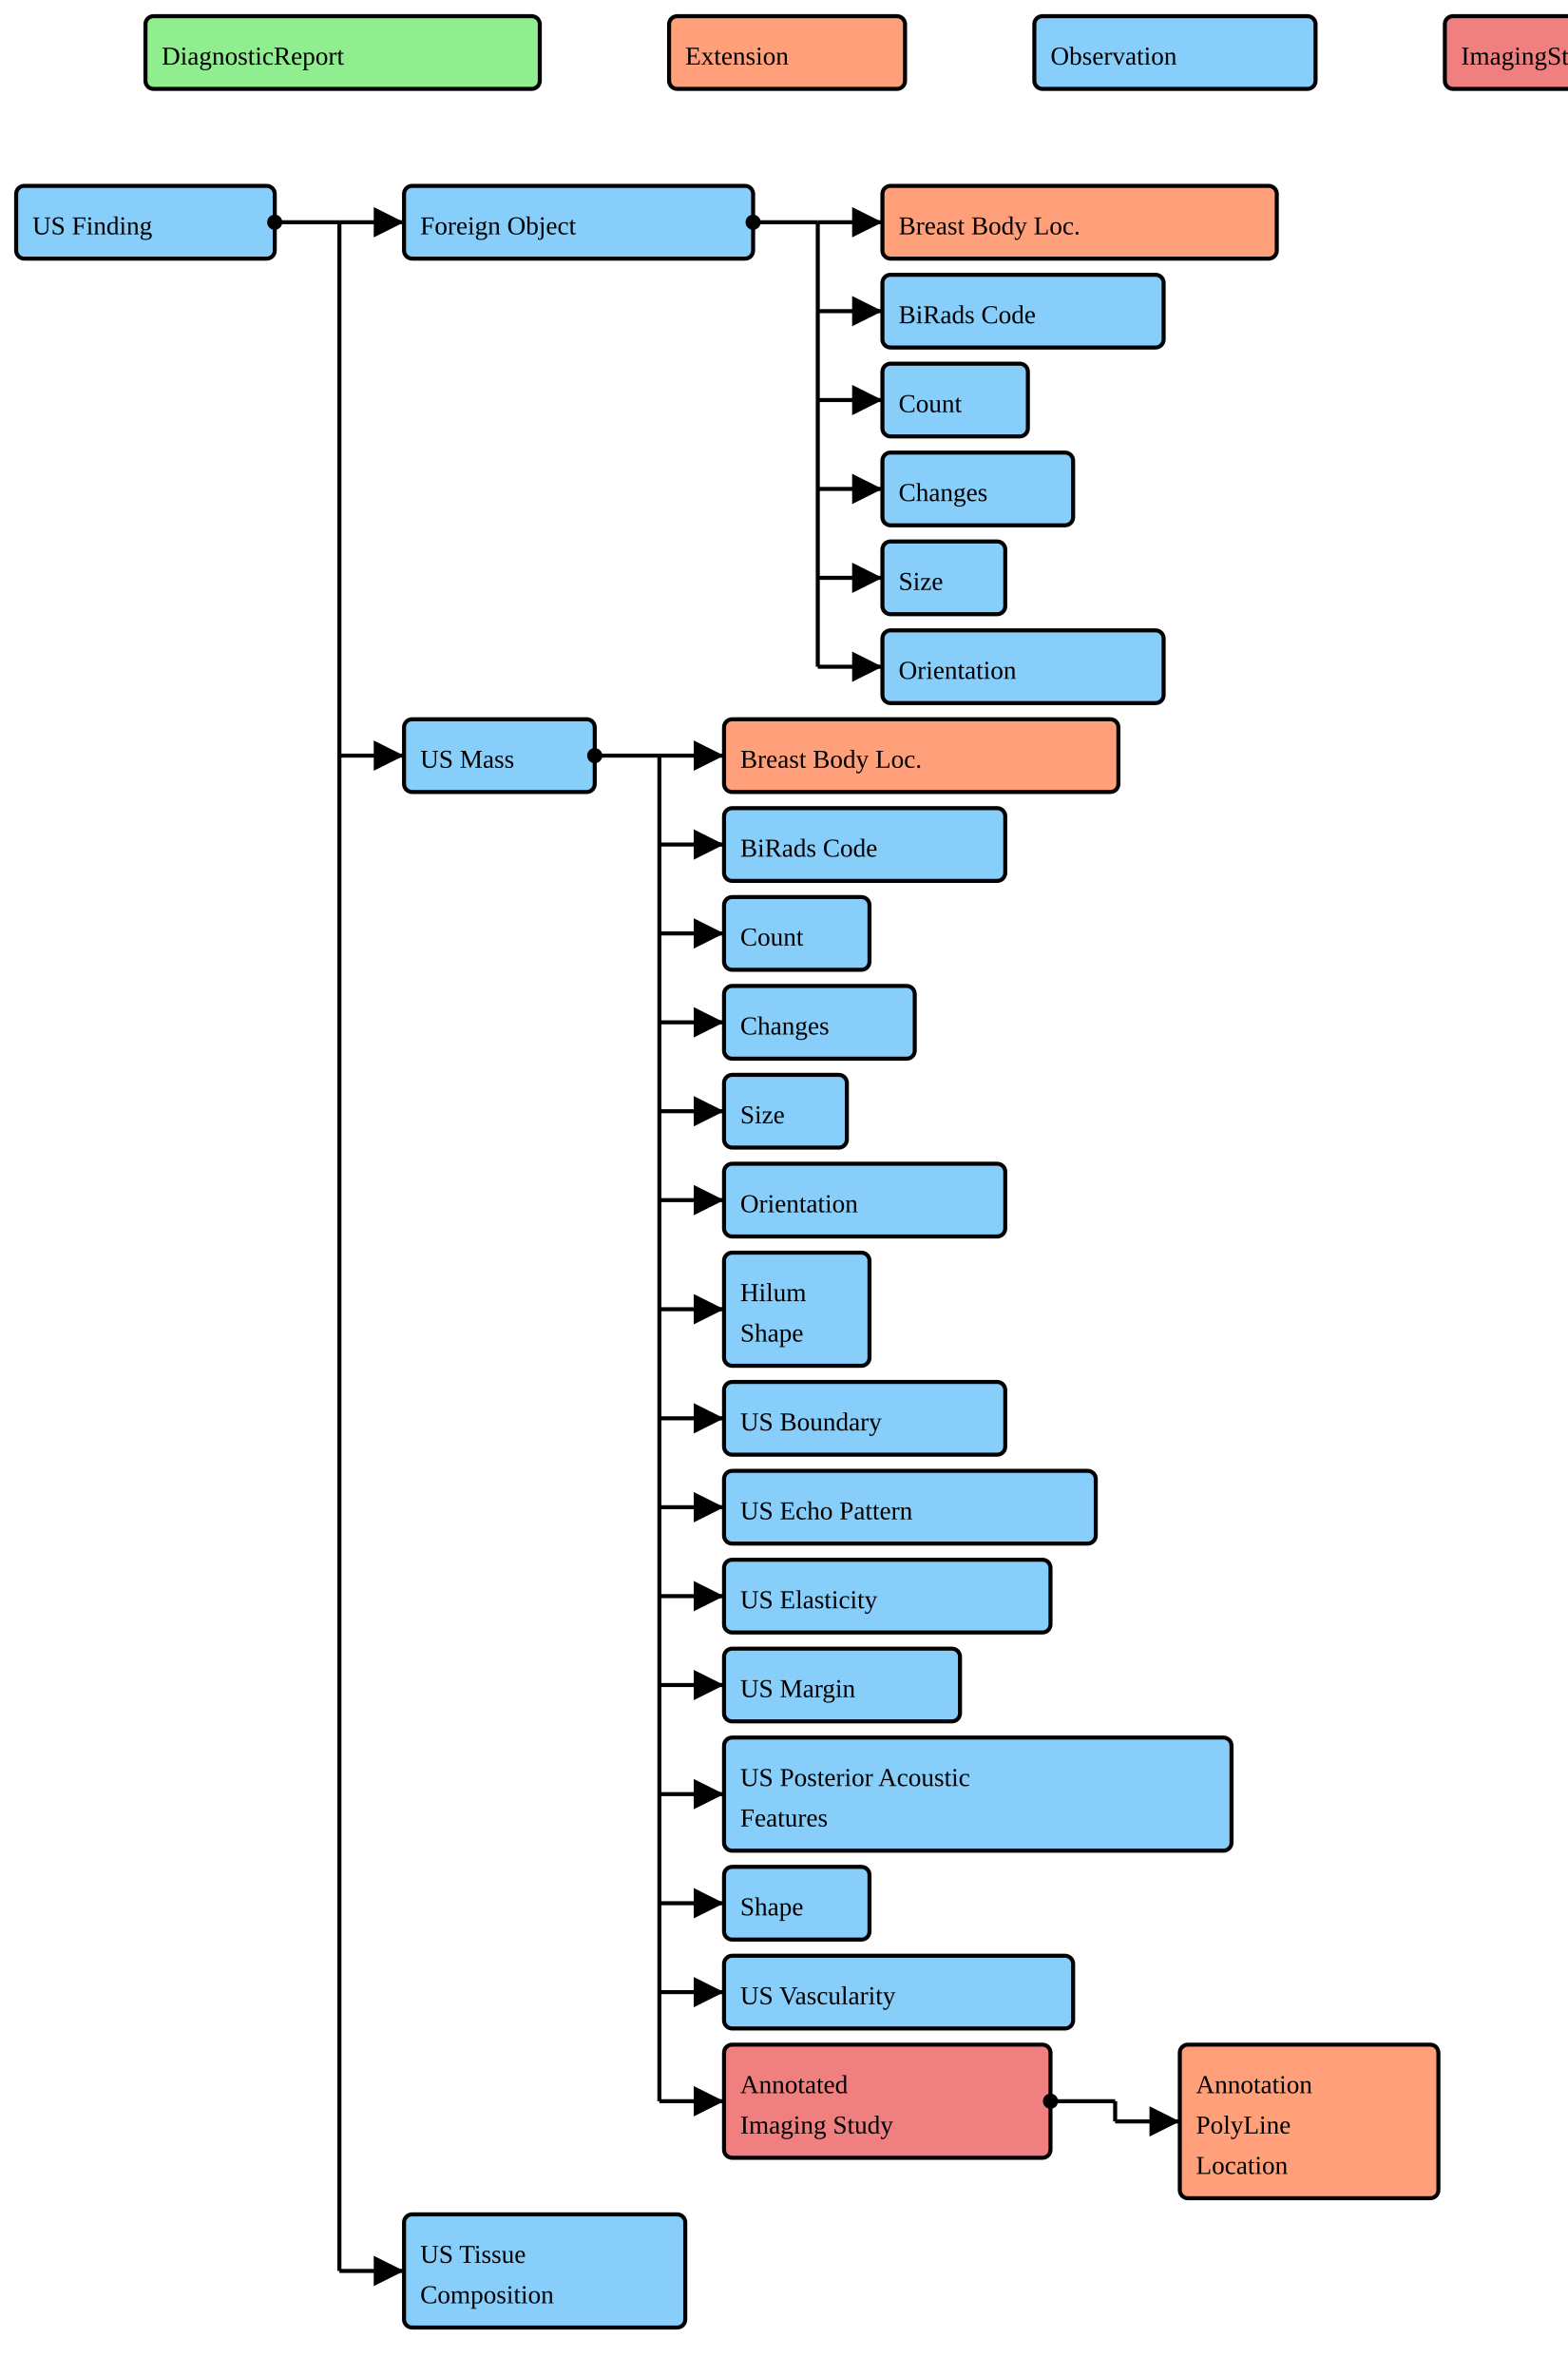
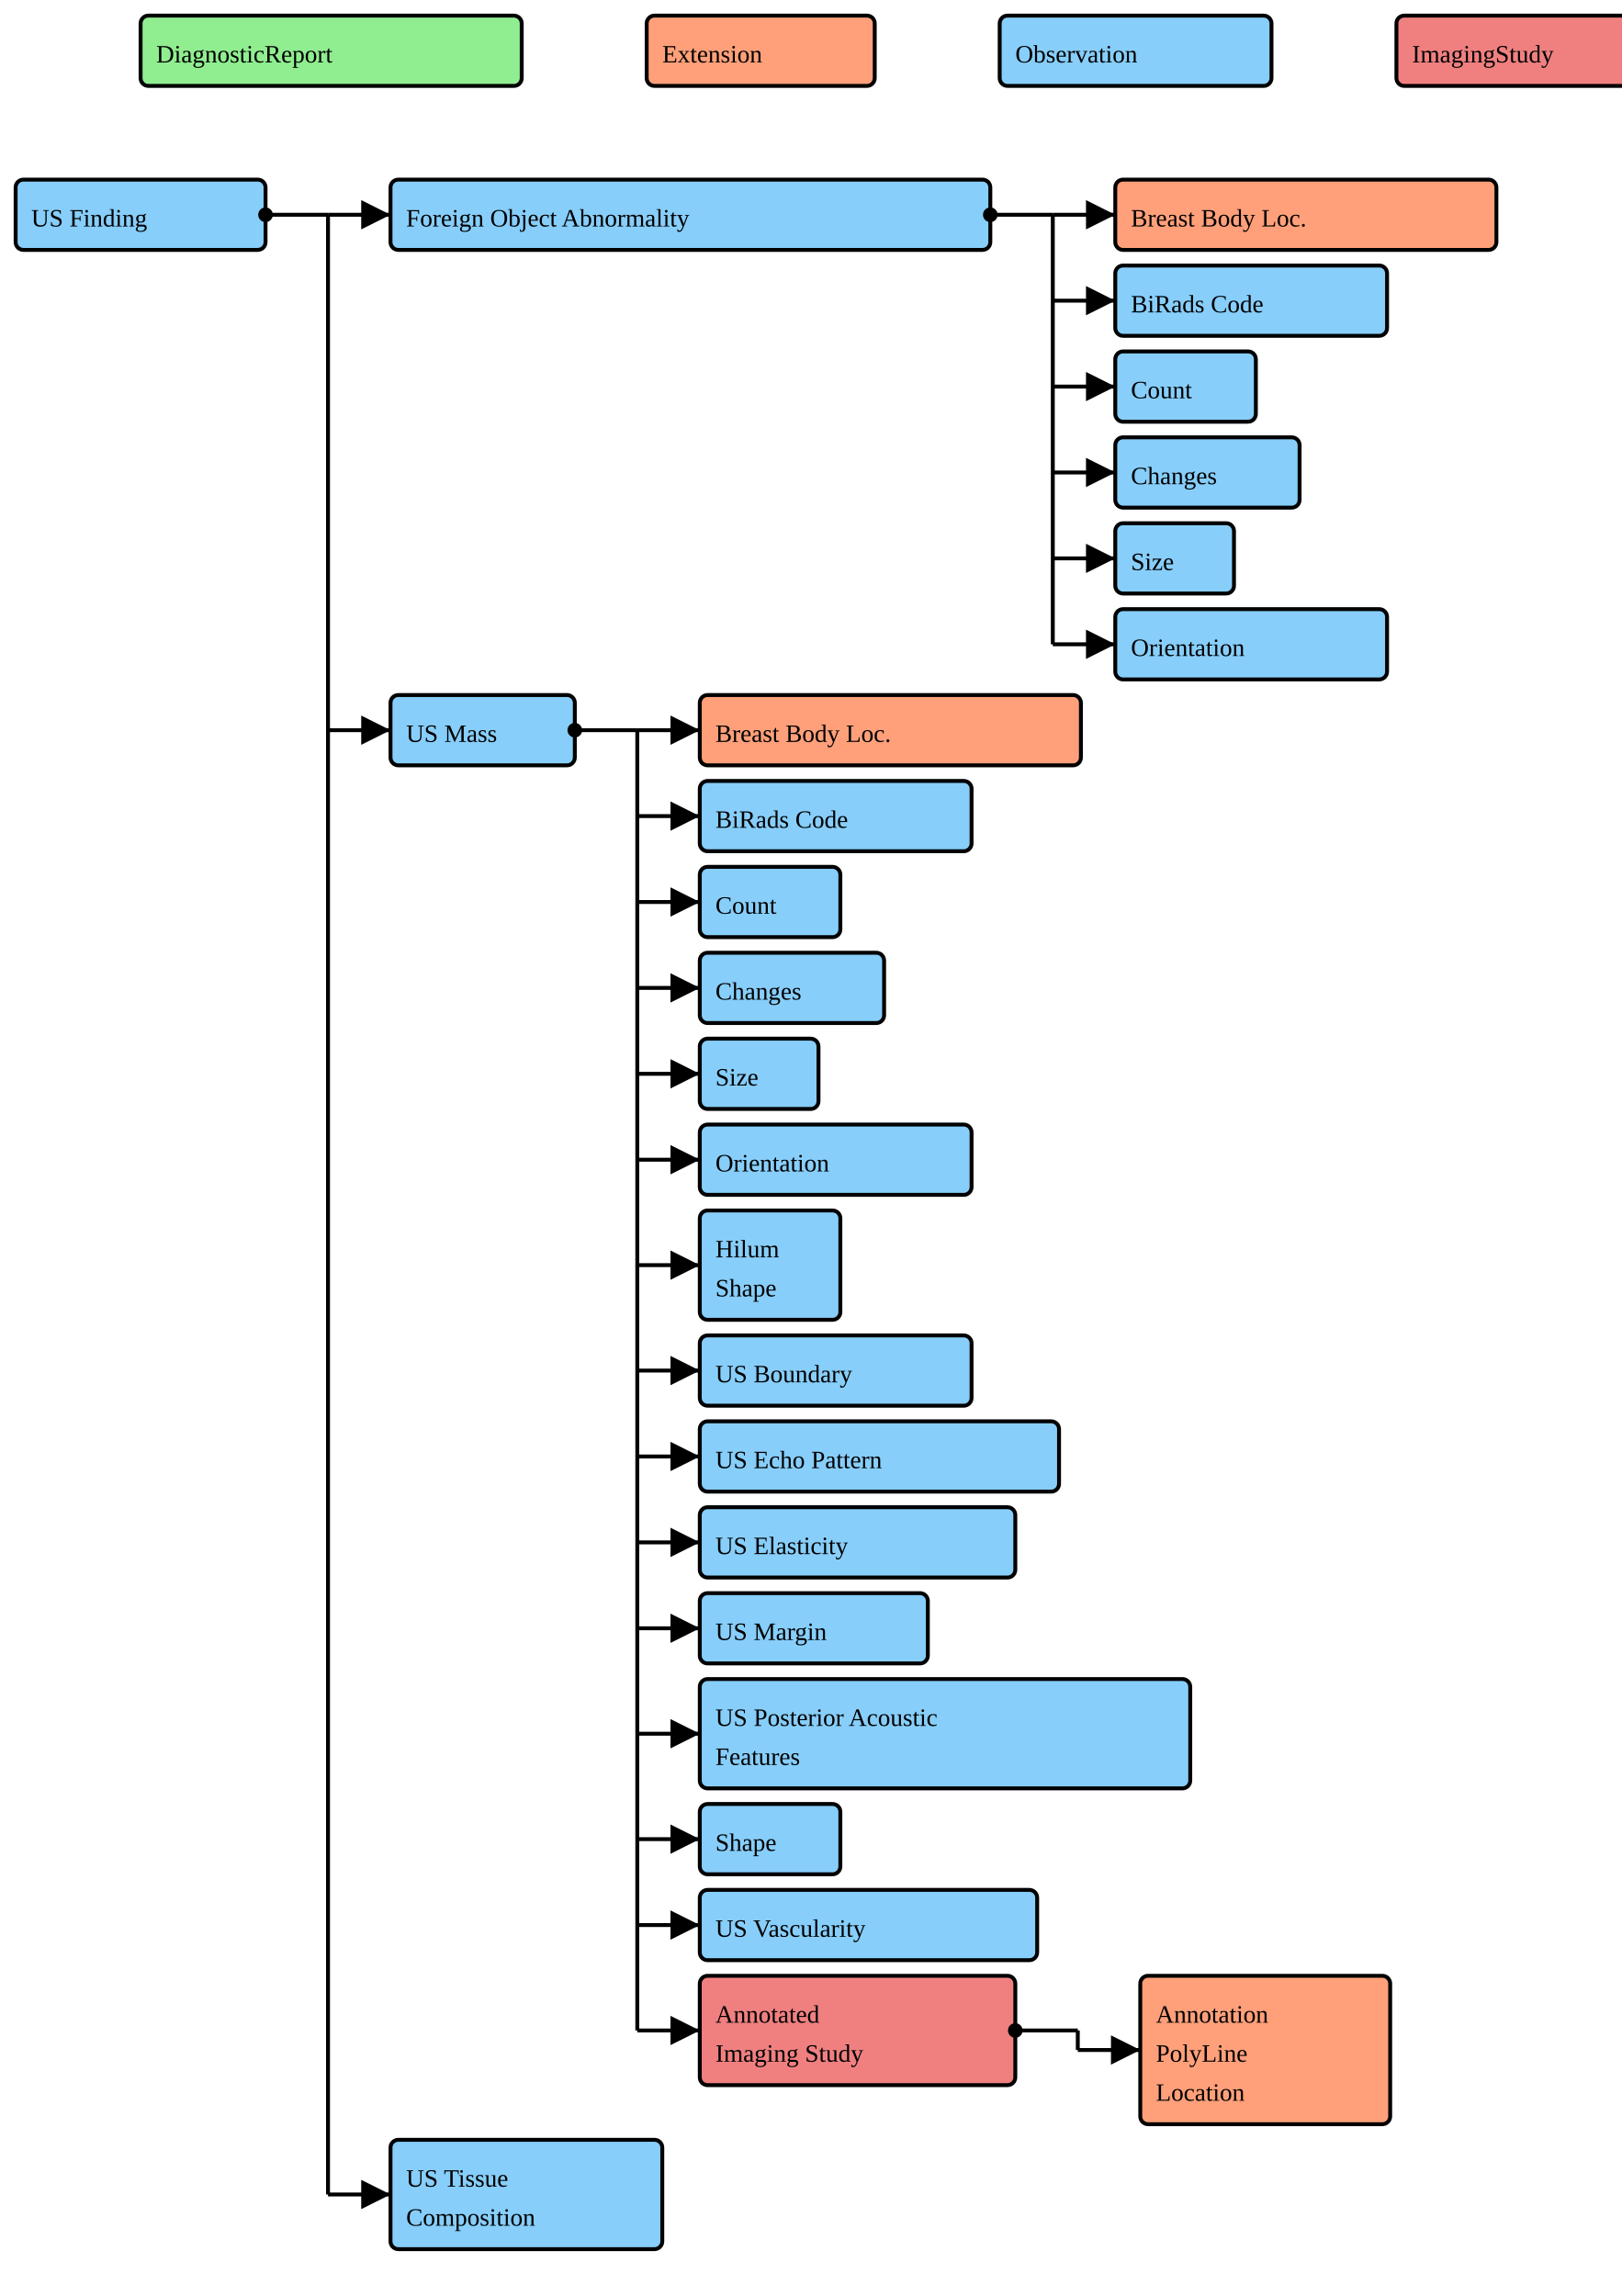
- <svg xmlns="http://www.w3.org/2000/svg" version="1.1" width="727.5" height="1102.5">
+ <svg xmlns="http://www.w3.org/2000/svg" version="1.1" width="778.5" height="1102.5">
  <defs>
    <marker id="arrowStart" markerWidth="3.75" markerHeight="3.75" markerUnits="px" refX="1.875" refY="1.875">
      <circle fill="Black" stroke-width="0" cx="1.875" cy="1.875" r="1.875" />
    </marker>
    <marker id="arrowEnd" markerWidth="7.5" markerHeight="7.5" markerUnits="px" refX="7.5" refY="3.75">
      <polygon fill="Black" stroke-width="0" points="0 0 7.5 3.75 0 7.5" />
    </marker>
  </defs>
  <g />
  <g>
    <g>
      <rect fill="LightGreen" stroke="Black" stroke-width="1.875" x="67.5" y="7.5" width="183" height="33.75" rx="3.75" ry="3.75" />
      <text x="75" y="30">DiagnosticReport</text>
    </g>
  </g>
  <g>
    <g>
      <rect fill="LightSalmon" stroke="Black" stroke-width="1.875" x="310.5" y="7.5" width="109.5" height="33.75" rx="3.75" ry="3.75" />
      <text x="318" y="30">Extension</text>
    </g>
  </g>
  <g>
    <g>
      <rect fill="LightSkyBlue" stroke="Black" stroke-width="1.875" x="480" y="7.5" width="130.5" height="33.75" rx="3.75" ry="3.75" />
      <text x="487.5" y="30">Observation</text>
    </g>
  </g>
  <g>
    <g>
      <rect fill="LightCoral" stroke="Black" stroke-width="1.875" x="670.5" y="7.5" width="141" height="33.75" rx="3.75" ry="3.75" />
      <text x="678" y="30">ImagingStudy</text>
    </g>
  </g>
  <g>
    <g>
      <rect fill="LightSkyBlue" stroke="Black" stroke-width="1.875" x="7.5" y="86.25" width="120" height="33.75" rx="3.75" ry="3.75" />
      <a href="./StructureDefinition-BreastRadUltraSoundFinding.html" target="_blank">
        <text x="15" y="108.75">US Finding</text>
      </a>
    </g>
    <line stroke="Black" stroke-width="1.875" marker-end="url(#arrowEnd)" x1="157.5" y1="103.125" x2="187.5" y2="103.125" />
    <line stroke="Black" stroke-width="1.875" marker-end="url(#arrowEnd)" x1="157.5" y1="350.625" x2="187.5" y2="350.625" />
    <line stroke="Black" stroke-width="1.875" marker-end="url(#arrowEnd)" x1="157.5" y1="1053.75" x2="187.5" y2="1053.75" />
    <line stroke="Black" stroke-width="1.875" marker-start="url(#arrowStart)" x1="127.5" y1="103.125" x2="157.5" y2="103.125" />
    <line stroke="Black" stroke-width="1.875" x1="157.5" y1="103.125" x2="157.5" y2="1053.75" />
  </g>
  <g>
    <g>
-       <rect fill="LightSkyBlue" stroke="Black" stroke-width="1.875" x="187.5" y="86.25" width="162" height="33.75" rx="3.75" ry="3.75" />
-       <a href="./StructureDefinition-CommonForeignObject.html" target="_blank">
-         <text x="195" y="108.75">Foreign Object</text>
-       </a>
-     </g>
-     <line stroke="Black" stroke-width="1.875" marker-end="url(#arrowEnd)" x1="379.5" y1="103.125" x2="409.5" y2="103.125" />
-     <line stroke="Black" stroke-width="1.875" marker-end="url(#arrowEnd)" x1="379.5" y1="144.375" x2="409.5" y2="144.375" />
-     <line stroke="Black" stroke-width="1.875" marker-end="url(#arrowEnd)" x1="379.5" y1="185.625" x2="409.5" y2="185.625" />
-     <line stroke="Black" stroke-width="1.875" marker-end="url(#arrowEnd)" x1="379.5" y1="226.875" x2="409.5" y2="226.875" />
-     <line stroke="Black" stroke-width="1.875" marker-end="url(#arrowEnd)" x1="379.5" y1="268.125" x2="409.5" y2="268.125" />
-     <line stroke="Black" stroke-width="1.875" marker-end="url(#arrowEnd)" x1="379.5" y1="309.375" x2="409.5" y2="309.375" />
-     <line stroke="Black" stroke-width="1.875" marker-start="url(#arrowStart)" x1="349.5" y1="103.125" x2="379.5" y2="103.125" />
-     <line stroke="Black" stroke-width="1.875" x1="379.5" y1="103.125" x2="379.5" y2="309.375" />
-   </g>
-   <g>
-     <g>
-       <rect fill="LightSalmon" stroke="Black" stroke-width="1.875" x="409.5" y="86.25" width="183" height="33.75" rx="3.75" ry="3.75" />
+       <rect fill="LightSkyBlue" stroke="Black" stroke-width="1.875" x="187.5" y="86.25" width="288" height="33.75" rx="3.75" ry="3.75" />
+       <a href="./StructureDefinition-CommonAbnormalityForeignObject.html" target="_blank">
+         <text x="195" y="108.75">Foreign Object Abnormality</text>
+       </a>
+     </g>
+     <line stroke="Black" stroke-width="1.875" marker-end="url(#arrowEnd)" x1="505.5" y1="103.125" x2="535.5" y2="103.125" />
+     <line stroke="Black" stroke-width="1.875" marker-end="url(#arrowEnd)" x1="505.5" y1="144.375" x2="535.5" y2="144.375" />
+     <line stroke="Black" stroke-width="1.875" marker-end="url(#arrowEnd)" x1="505.5" y1="185.625" x2="535.5" y2="185.625" />
+     <line stroke="Black" stroke-width="1.875" marker-end="url(#arrowEnd)" x1="505.5" y1="226.875" x2="535.5" y2="226.875" />
+     <line stroke="Black" stroke-width="1.875" marker-end="url(#arrowEnd)" x1="505.5" y1="268.125" x2="535.5" y2="268.125" />
+     <line stroke="Black" stroke-width="1.875" marker-end="url(#arrowEnd)" x1="505.5" y1="309.375" x2="535.5" y2="309.375" />
+     <line stroke="Black" stroke-width="1.875" marker-start="url(#arrowStart)" x1="475.5" y1="103.125" x2="505.5" y2="103.125" />
+     <line stroke="Black" stroke-width="1.875" x1="505.5" y1="103.125" x2="505.5" y2="309.375" />
+   </g>
+   <g>
+     <g>
+       <rect fill="LightSalmon" stroke="Black" stroke-width="1.875" x="535.5" y="86.25" width="183" height="33.75" rx="3.75" ry="3.75" />
      <a href="./StructureDefinition-BreastBodyLocationExtension.html" target="_blank">
-         <text x="417" y="108.75">Breast Body Loc.</text>
-       </a>
-     </g>
-     <g>
-       <rect fill="LightSkyBlue" stroke="Black" stroke-width="1.875" x="409.5" y="127.5" width="130.5" height="33.75" rx="3.75" ry="3.75" />
+         <text x="543" y="108.75">Breast Body Loc.</text>
+       </a>
+     </g>
+     <g>
+       <rect fill="LightSkyBlue" stroke="Black" stroke-width="1.875" x="535.5" y="127.5" width="130.5" height="33.75" rx="3.75" ry="3.75" />
      <a href="./StructureDefinition-BiRadsAssessmentCategory.html" target="_blank">
-         <text x="417" y="150">BiRads Code</text>
-       </a>
-     </g>
-     <g>
-       <rect fill="LightSkyBlue" stroke="Black" stroke-width="1.875" x="409.5" y="168.75" width="67.5" height="33.75" rx="3.75" ry="3.75" />
+         <text x="543" y="150">BiRads Code</text>
+       </a>
+     </g>
+     <g>
+       <rect fill="LightSkyBlue" stroke="Black" stroke-width="1.875" x="535.5" y="168.75" width="67.5" height="33.75" rx="3.75" ry="3.75" />
      <a href="./StructureDefinition-CommonCount.html" target="_blank">
-         <text x="417" y="191.25">Count</text>
-       </a>
-     </g>
-     <g>
-       <rect fill="LightSkyBlue" stroke="Black" stroke-width="1.875" x="409.5" y="210" width="88.5" height="33.75" rx="3.75" ry="3.75" />
+         <text x="543" y="191.25">Count</text>
+       </a>
+     </g>
+     <g>
+       <rect fill="LightSkyBlue" stroke="Black" stroke-width="1.875" x="535.5" y="210" width="88.5" height="33.75" rx="3.75" ry="3.75" />
      <a href="./StructureDefinition-CommonObservedChanges.html" target="_blank">
-         <text x="417" y="232.5">Changes</text>
-       </a>
-     </g>
-     <g>
-       <rect fill="LightSkyBlue" stroke="Black" stroke-width="1.875" x="409.5" y="251.25" width="57" height="33.75" rx="3.75" ry="3.75" />
+         <text x="543" y="232.5">Changes</text>
+       </a>
+     </g>
+     <g>
+       <rect fill="LightSkyBlue" stroke="Black" stroke-width="1.875" x="535.5" y="251.25" width="57" height="33.75" rx="3.75" ry="3.75" />
      <a href="./StructureDefinition-CommonSize.html" target="_blank">
-         <text x="417" y="273.75">Size</text>
-       </a>
-     </g>
-     <g>
-       <rect fill="LightSkyBlue" stroke="Black" stroke-width="1.875" x="409.5" y="292.5" width="130.5" height="33.75" rx="3.75" ry="3.75" />
+         <text x="543" y="273.75">Size</text>
+       </a>
+     </g>
+     <g>
+       <rect fill="LightSkyBlue" stroke="Black" stroke-width="1.875" x="535.5" y="292.5" width="130.5" height="33.75" rx="3.75" ry="3.75" />
      <a href="./StructureDefinition-CommonOrientation.html" target="_blank">
-         <text x="417" y="315">Orientation</text>
+         <text x="543" y="315">Orientation</text>
      </a>
    </g>
  </g>
  <g>
    <g>
      <rect fill="LightSkyBlue" stroke="Black" stroke-width="1.875" x="187.5" y="333.75" width="88.5" height="33.75" rx="3.75" ry="3.75" />
      <a href="./StructureDefinition-BreastRadUSMass.html" target="_blank">
        <text x="195" y="356.25">US Mass</text>
      </a>
    </g>
    <line stroke="Black" stroke-width="1.875" marker-end="url(#arrowEnd)" x1="306" y1="350.625" x2="336" y2="350.625" />
    <line stroke="Black" stroke-width="1.875" marker-end="url(#arrowEnd)" x1="306" y1="391.875" x2="336" y2="391.875" />
    <line stroke="Black" stroke-width="1.875" marker-end="url(#arrowEnd)" x1="306" y1="433.125" x2="336" y2="433.125" />
    <line stroke="Black" stroke-width="1.875" marker-end="url(#arrowEnd)" x1="306" y1="474.375" x2="336" y2="474.375" />
    <line stroke="Black" stroke-width="1.875" marker-end="url(#arrowEnd)" x1="306" y1="515.625" x2="336" y2="515.625" />
    <line stroke="Black" stroke-width="1.875" marker-end="url(#arrowEnd)" x1="306" y1="556.875" x2="336" y2="556.875" />
    <line stroke="Black" stroke-width="1.875" marker-end="url(#arrowEnd)" x1="306" y1="607.5" x2="336" y2="607.5" />
    <line stroke="Black" stroke-width="1.875" marker-end="url(#arrowEnd)" x1="306" y1="658.125" x2="336" y2="658.125" />
    <line stroke="Black" stroke-width="1.875" marker-end="url(#arrowEnd)" x1="306" y1="699.375" x2="336" y2="699.375" />
    <line stroke="Black" stroke-width="1.875" marker-end="url(#arrowEnd)" x1="306" y1="740.625" x2="336" y2="740.625" />
    <line stroke="Black" stroke-width="1.875" marker-end="url(#arrowEnd)" x1="306" y1="781.875" x2="336" y2="781.875" />
    <line stroke="Black" stroke-width="1.875" marker-end="url(#arrowEnd)" x1="306" y1="832.5" x2="336" y2="832.5" />
    <line stroke="Black" stroke-width="1.875" marker-end="url(#arrowEnd)" x1="306" y1="883.125" x2="336" y2="883.125" />
    <line stroke="Black" stroke-width="1.875" marker-end="url(#arrowEnd)" x1="306" y1="924.375" x2="336" y2="924.375" />
    <line stroke="Black" stroke-width="1.875" marker-end="url(#arrowEnd)" x1="306" y1="975" x2="336" y2="975" />
    <line stroke="Black" stroke-width="1.875" marker-start="url(#arrowStart)" x1="276" y1="350.625" x2="306" y2="350.625" />
    <line stroke="Black" stroke-width="1.875" x1="306" y1="350.625" x2="306" y2="975" />
  </g>
  <g>
    <g>
      <rect fill="LightSalmon" stroke="Black" stroke-width="1.875" x="336" y="333.75" width="183" height="33.75" rx="3.75" ry="3.75" />
      <a href="./StructureDefinition-BreastBodyLocationExtension.html" target="_blank">
        <text x="343.5" y="356.25">Breast Body Loc.</text>
      </a>
    </g>
    <g>
      <rect fill="LightSkyBlue" stroke="Black" stroke-width="1.875" x="336" y="375" width="130.5" height="33.75" rx="3.75" ry="3.75" />
      <a href="./StructureDefinition-BiRadsAssessmentCategory.html" target="_blank">
        <text x="343.5" y="397.5">BiRads Code</text>
      </a>
    </g>
    <g>
      <rect fill="LightSkyBlue" stroke="Black" stroke-width="1.875" x="336" y="416.25" width="67.5" height="33.75" rx="3.75" ry="3.75" />
      <a href="./StructureDefinition-CommonCount.html" target="_blank">
        <text x="343.5" y="438.75">Count</text>
      </a>
    </g>
    <g>
      <rect fill="LightSkyBlue" stroke="Black" stroke-width="1.875" x="336" y="457.5" width="88.5" height="33.75" rx="3.75" ry="3.75" />
      <a href="./StructureDefinition-CommonObservedChanges.html" target="_blank">
        <text x="343.5" y="480">Changes</text>
      </a>
    </g>
    <g>
      <rect fill="LightSkyBlue" stroke="Black" stroke-width="1.875" x="336" y="498.75" width="57" height="33.75" rx="3.75" ry="3.75" />
      <a href="./StructureDefinition-CommonSize.html" target="_blank">
        <text x="343.5" y="521.25">Size</text>
      </a>
    </g>
    <g>
      <rect fill="LightSkyBlue" stroke="Black" stroke-width="1.875" x="336" y="540" width="130.5" height="33.75" rx="3.75" ry="3.75" />
      <a href="./StructureDefinition-CommonOrientation.html" target="_blank">
        <text x="343.5" y="562.5">Orientation</text>
      </a>
    </g>
    <g>
      <rect fill="LightSkyBlue" stroke="Black" stroke-width="1.875" x="336" y="581.25" width="67.5" height="52.5" rx="3.75" ry="3.75" />
      <a href="./StructureDefinition-CommonHilum.html" target="_blank">
        <text x="343.5" y="603.75">Hilum</text>
      </a>
      <a href="./StructureDefinition-CommonHilum.html" target="_blank">
        <text x="343.5" y="622.5">Shape</text>
      </a>
    </g>
    <g>
      <rect fill="LightSkyBlue" stroke="Black" stroke-width="1.875" x="336" y="641.25" width="130.5" height="33.75" rx="3.75" ry="3.75" />
      <a href="./StructureDefinition-BreastRadUSBoundary.html" target="_blank">
        <text x="343.5" y="663.75">US Boundary</text>
      </a>
    </g>
    <g>
      <rect fill="LightSkyBlue" stroke="Black" stroke-width="1.875" x="336" y="682.5" width="172.5" height="33.75" rx="3.75" ry="3.75" />
      <a href="./StructureDefinition-BreastRadUSEchoPattern.html" target="_blank">
        <text x="343.5" y="705">US Echo Pattern</text>
      </a>
    </g>
    <g>
      <rect fill="LightSkyBlue" stroke="Black" stroke-width="1.875" x="336" y="723.75" width="151.5" height="33.75" rx="3.75" ry="3.75" />
      <a href="./StructureDefinition-BreastRadUSElasticity.html" target="_blank">
        <text x="343.5" y="746.25">US Elasticity</text>
      </a>
    </g>
    <g>
      <rect fill="LightSkyBlue" stroke="Black" stroke-width="1.875" x="336" y="765" width="109.5" height="33.75" rx="3.75" ry="3.75" />
      <a href="./StructureDefinition-BreastRadUSMargin.html" target="_blank">
        <text x="343.5" y="787.5">US Margin</text>
      </a>
    </g>
    <g>
      <rect fill="LightSkyBlue" stroke="Black" stroke-width="1.875" x="336" y="806.25" width="235.5" height="52.5" rx="3.75" ry="3.75" />
      <a href="./StructureDefinition-BreastRadUSPosteriorAcousticFeatures.html" target="_blank">
        <text x="343.5" y="828.75">US Posterior Acoustic</text>
      </a>
      <a href="./StructureDefinition-BreastRadUSPosteriorAcousticFeatures.html" target="_blank">
        <text x="343.5" y="847.5">Features</text>
      </a>
    </g>
    <g>
      <rect fill="LightSkyBlue" stroke="Black" stroke-width="1.875" x="336" y="866.25" width="67.5" height="33.75" rx="3.75" ry="3.75" />
      <a href="./StructureDefinition-UltraSoundShape.html" target="_blank">
        <text x="343.5" y="888.75">Shape</text>
      </a>
    </g>
    <g>
      <rect fill="LightSkyBlue" stroke="Black" stroke-width="1.875" x="336" y="907.5" width="162" height="33.75" rx="3.75" ry="3.75" />
      <a href="./StructureDefinition-BreastRadUSVascularity.html" target="_blank">
        <text x="343.5" y="930">US Vascularity</text>
      </a>
    </g>
  </g>
  <g>
    <g>
      <rect fill="LightCoral" stroke="Black" stroke-width="1.875" x="336" y="948.75" width="151.5" height="52.5" rx="3.75" ry="3.75" />
      <a href="./StructureDefinition-AimAnnotatedImagingStudy.html" target="_blank">
        <text x="343.5" y="971.25">Annotated</text>
      </a>
      <a href="./StructureDefinition-AimAnnotatedImagingStudy.html" target="_blank">
        <text x="343.5" y="990">Imaging Study</text>
      </a>
    </g>
    <line stroke="Black" stroke-width="1.875" marker-end="url(#arrowEnd)" x1="517.5" y1="984.375" x2="547.5" y2="984.375" />
    <line stroke="Black" stroke-width="1.875" marker-start="url(#arrowStart)" x1="487.5" y1="975" x2="517.5" y2="975" />
    <line stroke="Black" stroke-width="1.875" x1="517.5" y1="975" x2="517.5" y2="984.375" />
  </g>
  <g>
    <g>
      <rect fill="LightSalmon" stroke="Black" stroke-width="1.875" x="547.5" y="948.75" width="120" height="71.25" rx="3.75" ry="3.75" />
      <a href="./StructureDefinition-AimAnnotationPolyLineExtension.html" target="_blank">
        <text x="555" y="971.25">Annotation</text>
      </a>
      <a href="./StructureDefinition-AimAnnotationPolyLineExtension.html" target="_blank">
        <text x="555" y="990">PolyLine</text>
      </a>
      <a href="./StructureDefinition-AimAnnotationPolyLineExtension.html" target="_blank">
        <text x="555" y="1008.75">Location</text>
      </a>
    </g>
  </g>
  <g>
    <g>
      <rect fill="LightSkyBlue" stroke="Black" stroke-width="1.875" x="187.5" y="1027.5" width="130.5" height="52.5" rx="3.75" ry="3.75" />
      <a href="./StructureDefinition-BreastRadUSTissueComposition.html" target="_blank">
        <text x="195" y="1050">US Tissue</text>
      </a>
      <a href="./StructureDefinition-BreastRadUSTissueComposition.html" target="_blank">
        <text x="195" y="1068.75">Composition</text>
      </a>
    </g>
  </g>
</svg>
